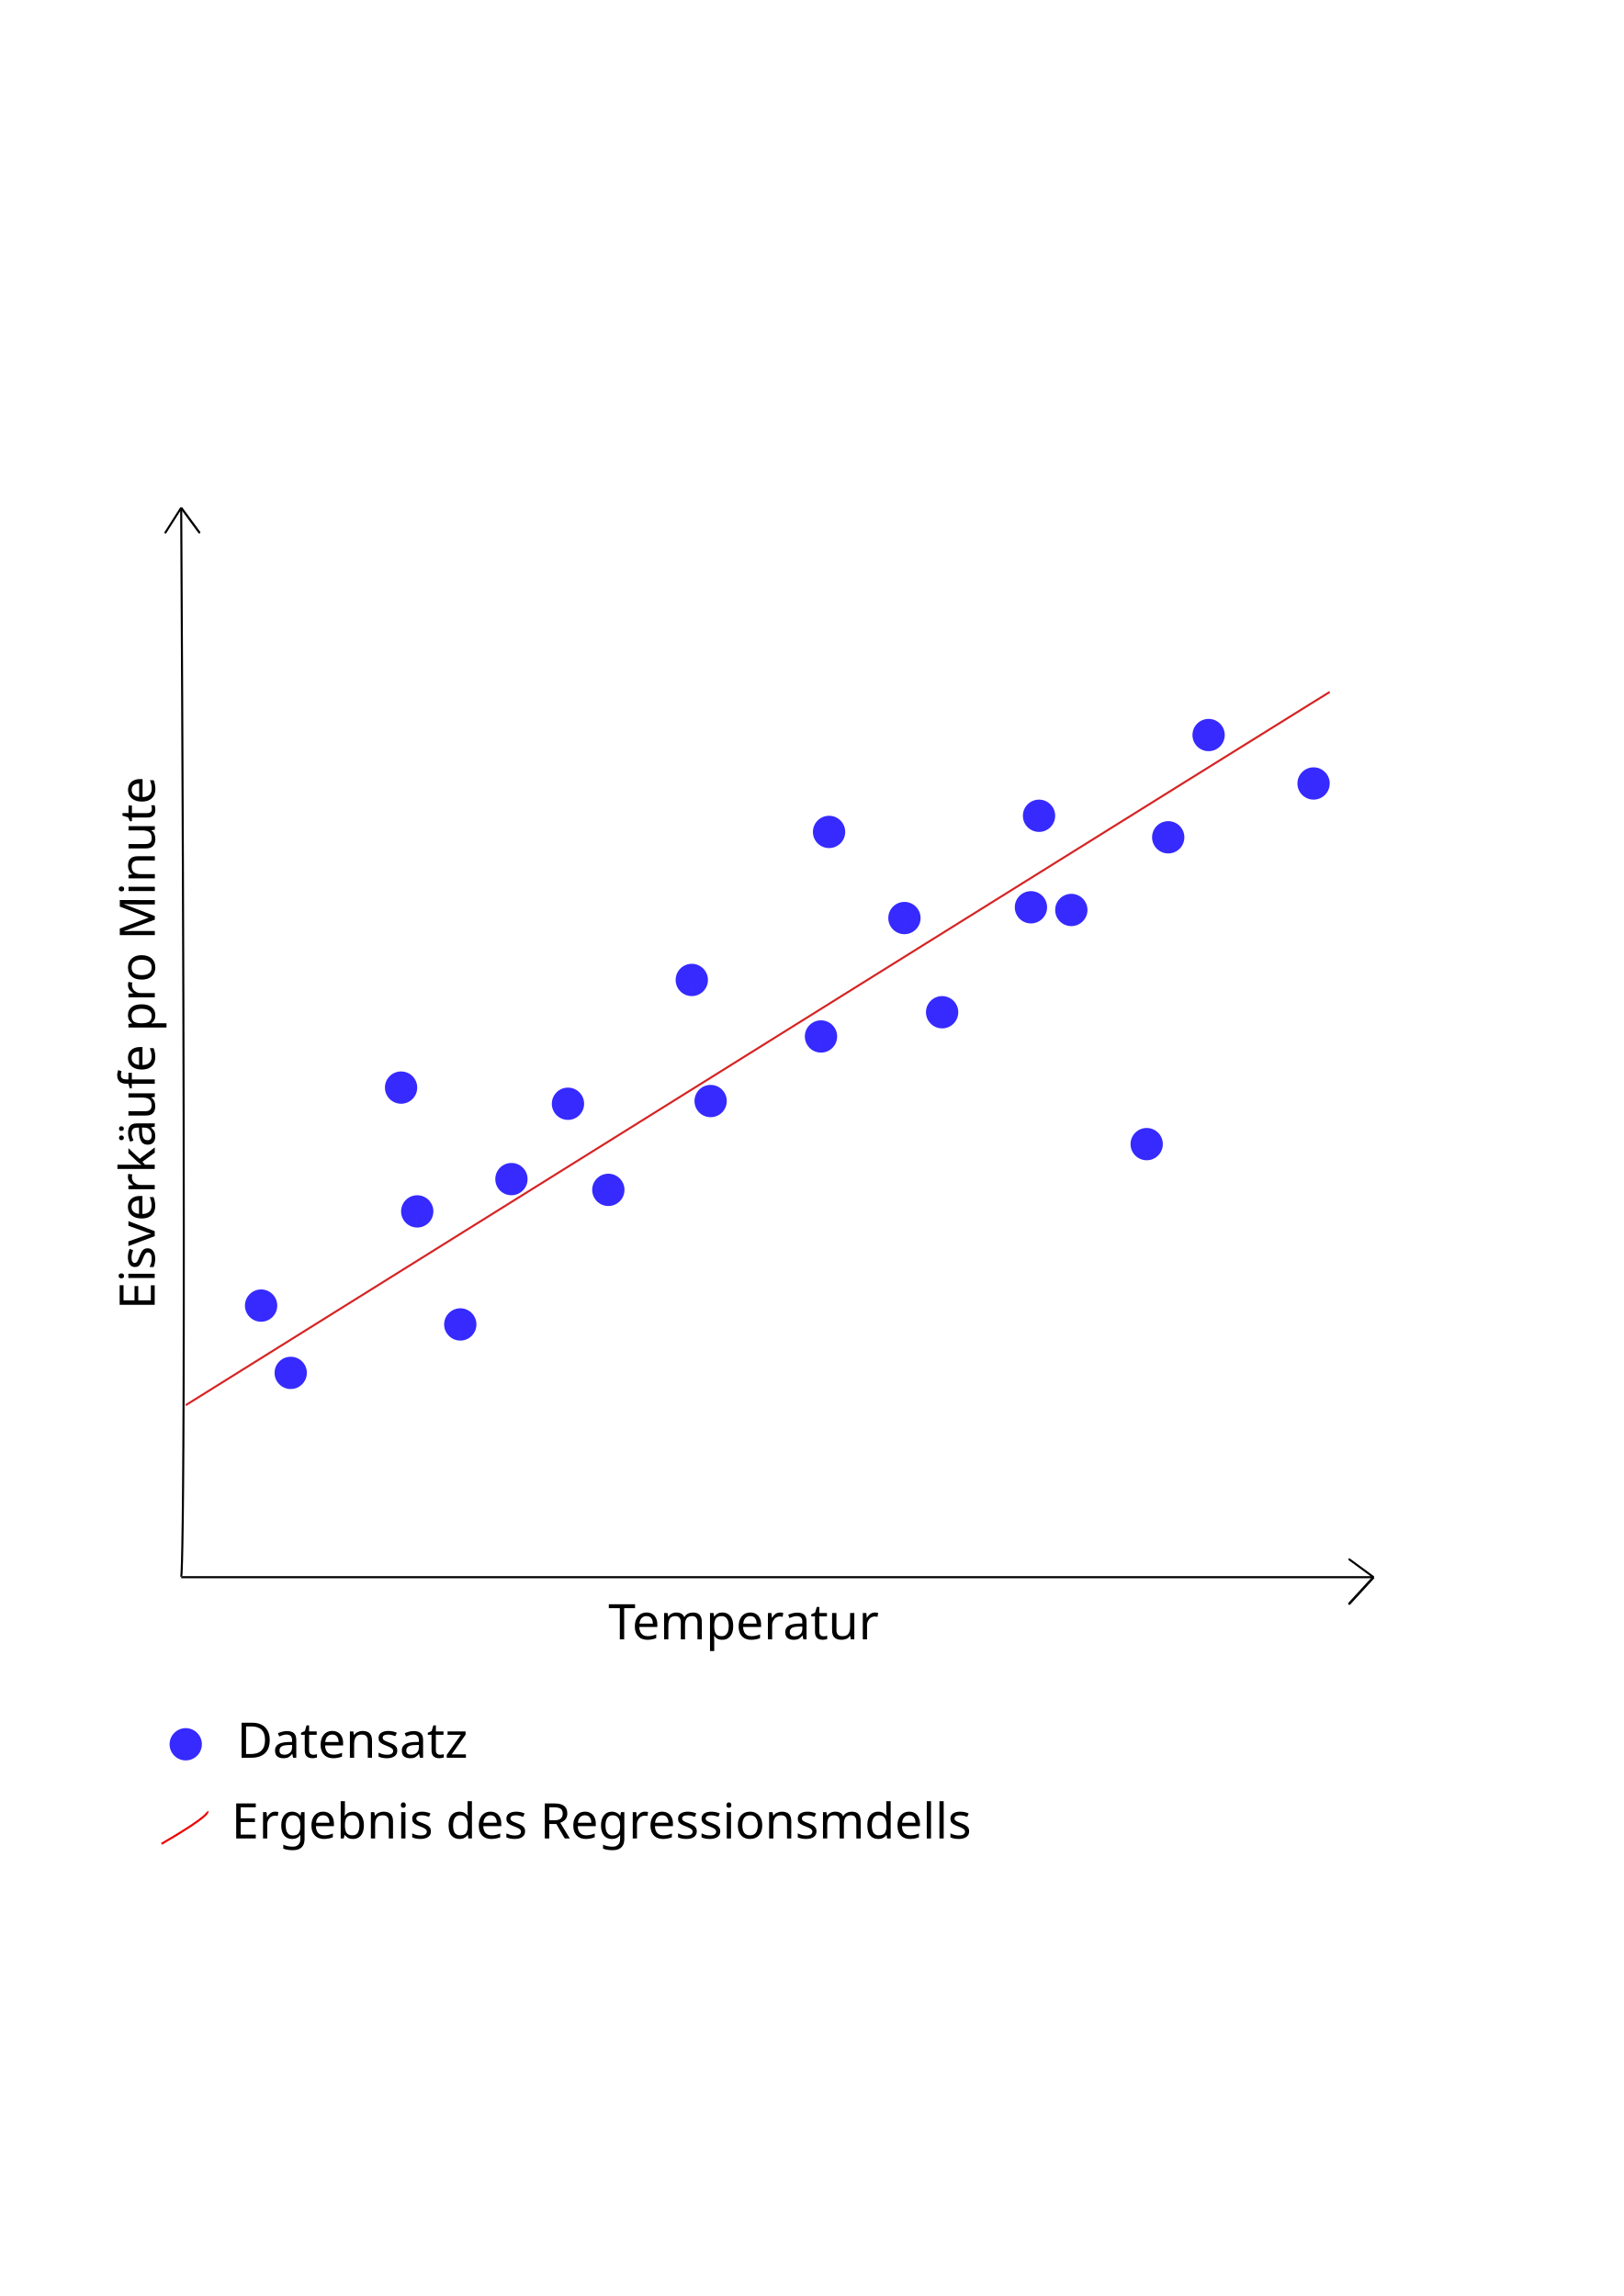
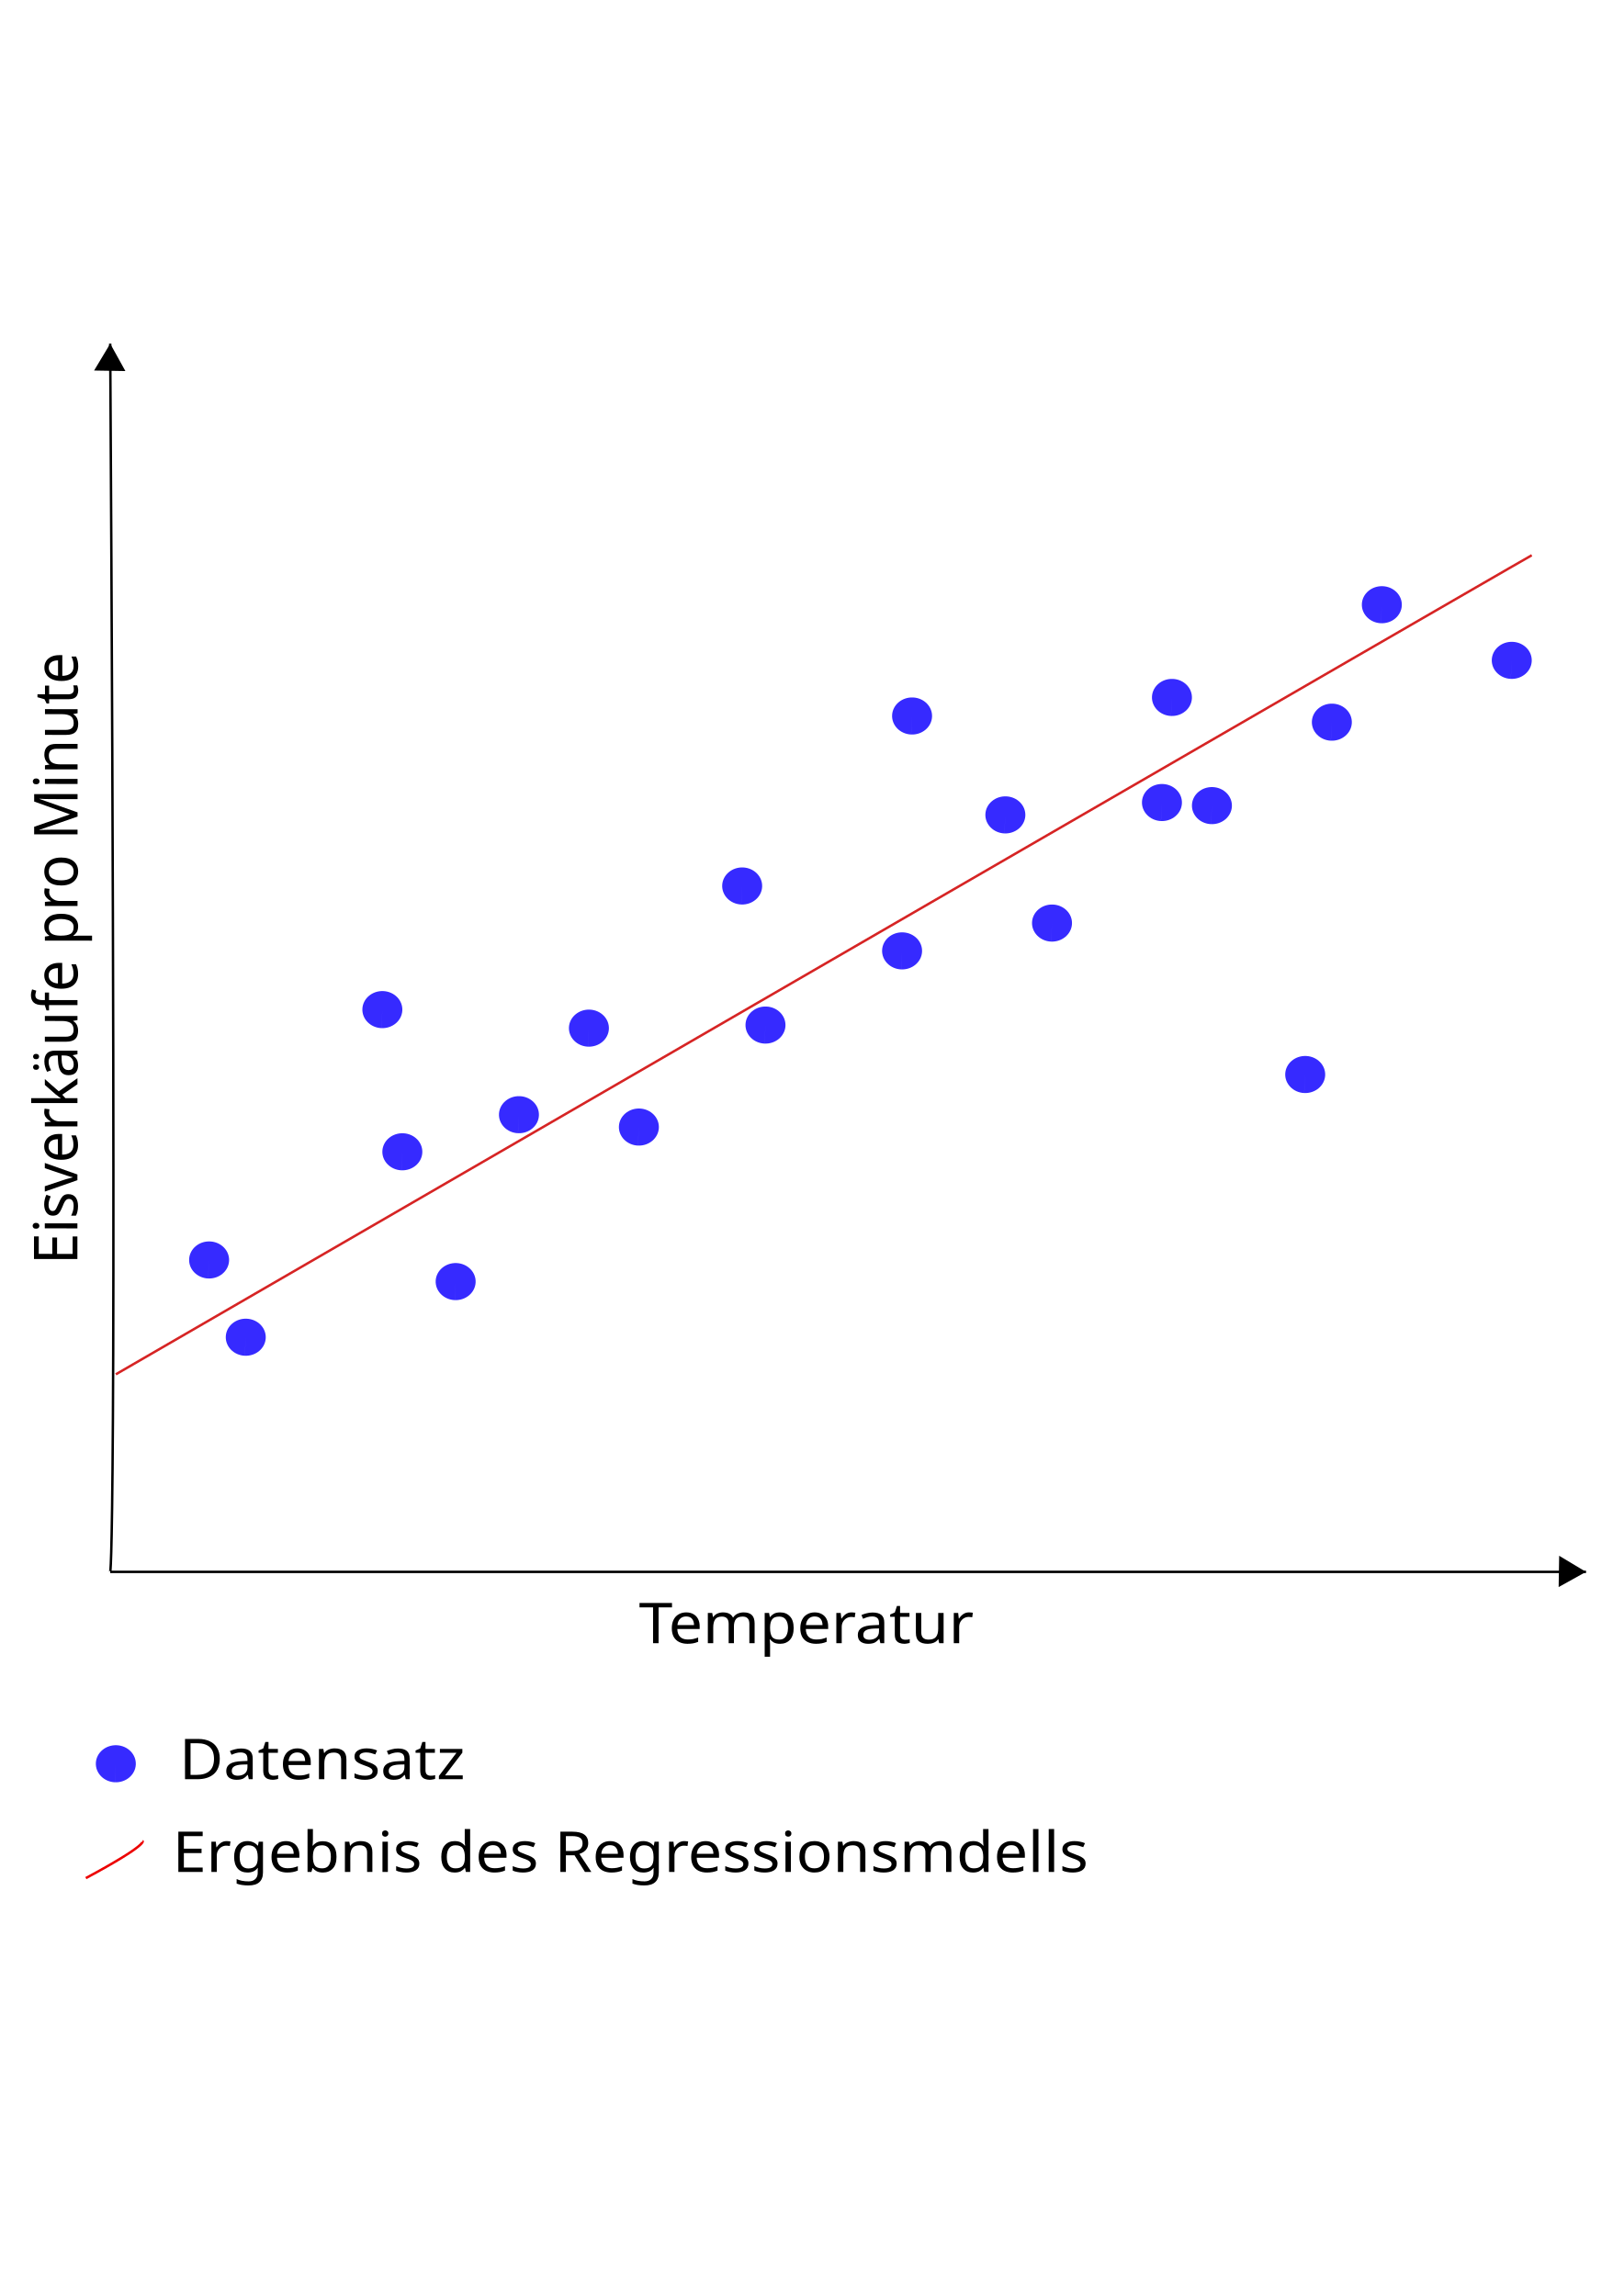
<svg xmlns="http://www.w3.org/2000/svg" width="210mm" height="297mm" viewBox="0 0 210 297" version="1.1" id="svg8">
  <defs id="defs2" />
  <g id="layer1">
-     <path style="fill:none;stroke:#000000;stroke-width:0.265px;stroke-linecap:butt;stroke-linejoin:miter;stroke-opacity:1" d="m 23.435,65.679 c 0.756,138.339 0,138.339 0,138.339 H 177.649" id="path10" />
-     <path style="fill:none;stroke:#000000;stroke-width:0.265px;stroke-linecap:butt;stroke-linejoin:miter;stroke-opacity:1" d="m 23.435,65.679 c -4.593,7.227 0,0 0,0 z" id="path14" />
-     <path style="fill:none;stroke:#000000;stroke-width:0.265px;stroke-linecap:butt;stroke-linejoin:miter;stroke-opacity:1" d="M 23.435,65.679 Z" id="path16" />
+     <path style="fill:none;stroke:#000000;stroke-width:0.315px;stroke-linecap:butt;stroke-linejoin:miter;stroke-opacity:1" d="m 14.253,44.458 c 0.936,158.871 0,158.871 0,158.871 H 205.125" id="path10" />
+     <path style="fill:none;stroke:#000000;stroke-width:0.315px;stroke-linecap:butt;stroke-linejoin:miter;stroke-opacity:1" d="M 14.253,44.458 Z" id="path16" />
    <path style="fill:none;stroke:#000000;stroke-width:0.265px;stroke-linecap:butt;stroke-linejoin:miter;stroke-opacity:1" d="m 23.435,65.679 v 0 0 0 0" id="path18" />
    <path style="fill:none;stroke:#000000;stroke-width:0.265px;stroke-linecap:butt;stroke-linejoin:miter;stroke-opacity:1" d="m 23.435,65.679 v 0 0" id="path20" />
-     <path style="fill:none;stroke:#000000;stroke-width:0.265px;stroke-linecap:butt;stroke-linejoin:miter;stroke-opacity:1" d="M 23.435,65.679 Z" id="path22" />
-     <path style="fill:none;stroke:#000000;stroke-width:0.283px;stroke-linecap:butt;stroke-linejoin:miter;stroke-opacity:1" d="m 23.427,65.672 c 5.291,7.2 0,0 0,0 z" id="path14-9" />
-     <path style="fill:none;stroke:#000000;stroke-width:0.265px;stroke-linecap:butt;stroke-linejoin:miter;stroke-opacity:1" d="m 177.649,204.018 c -7.062,-5.192 0,0 0,0 z" id="path57" />
-     <path id="path59" d="m 177.649,204.018 c -7.062,7.716 0,0 0,0 z" style="fill:none;stroke:#000000;stroke-width:0.323px;stroke-linecap:butt;stroke-linejoin:miter;stroke-opacity:1" />
+     <path style="fill:none;stroke:#000000;stroke-width:0.315px;stroke-linecap:butt;stroke-linejoin:miter;stroke-opacity:1" d="M 14.253,44.458 Z" id="path22" />
    <flowRoot xml:space="preserve" id="flowRoot7472" style="font-style:normal;font-weight:normal;font-size:40px;line-height:1.25;font-family:sans-serif;letter-spacing:0px;word-spacing:0px;fill:#000000;fill-opacity:1;stroke:none" transform="scale(0.2645833)">
      <flowRegion id="flowRegion7474">
        <rect id="rect7476" width="18.421" height="155.263" x="32.895" y="434.362" />
      </flowRegion>
      <flowPara id="flowPara7478">Eis</flowPara>
    </flowRoot>
-     <text xml:space="preserve" style="font-style:normal;font-weight:normal;font-size:10.583px;line-height:1.25;font-family:sans-serif;letter-spacing:0px;word-spacing:0px;fill:#000000;fill-opacity:1;stroke:none;stroke-width:0.265" x="-169.388" y="20.064" id="text7482" transform="rotate(-89.98027)">
-       <tspan id="tspan7480" x="-169.388" y="20.064" style="font-style:normal;font-variant:normal;font-weight:normal;font-stretch:normal;font-size:6.35px;font-family:sans-serif;-inkscape-font-specification:'sans-serif, Normal';font-variant-ligatures:normal;font-variant-caps:normal;font-variant-numeric:normal;font-feature-settings:normal;text-align:start;writing-mode:lr-tb;text-anchor:start;stroke-width:0.265">Eisverkäufe pro Minute</tspan>
+     <text xml:space="preserve" style="font-style:normal;font-weight:normal;font-size:12.618px;line-height:1.25;font-family:sans-serif;letter-spacing:0px;word-spacing:0px;fill:#000000;fill-opacity:1;stroke:none;stroke-width:0.315" x="-169.803" y="9.7" id="text7482" transform="matrix(3.575435e-4,-0.9632557,1.038146,3.3175088e-4,0,0)">
+       <tspan id="tspan7480" x="-169.803" y="9.7" style="font-style:normal;font-variant:normal;font-weight:normal;font-stretch:normal;font-size:7.571px;font-family:sans-serif;-inkscape-font-specification:'sans-serif, Normal';font-variant-ligatures:normal;font-variant-caps:normal;font-variant-numeric:normal;font-feature-settings:normal;text-align:start;writing-mode:lr-tb;text-anchor:start;stroke-width:0.315">Eisverkäufe pro Minute</tspan>
    </text>
    <flowRoot xml:space="preserve" id="flowRoot7488" style="font-style:normal;font-weight:normal;font-size:40px;line-height:1.25;font-family:sans-serif;letter-spacing:0px;word-spacing:0px;fill:#000000;fill-opacity:1;stroke:none" transform="scale(0.2645833)">
      <flowRegion id="flowRegion7490">
        <rect id="rect7492" width="503.947" height="40.789" x="131.579" y="779.099" />
      </flowRegion>
      <flowPara id="flowPara7494">Temperarur</flowPara>
    </flowRoot>
-     <text xml:space="preserve" style="font-style:normal;font-weight:normal;font-size:10.583px;line-height:1.25;font-family:sans-serif;letter-spacing:0px;word-spacing:0px;fill:#000000;fill-opacity:1;stroke:none;stroke-width:0.265" x="78.679" y="212.055" id="text7498">
-       <tspan id="tspan7496" x="78.679" y="212.055" style="font-style:normal;font-variant:normal;font-weight:normal;font-stretch:normal;font-size:6.35px;font-family:sans-serif;-inkscape-font-specification:'sans-serif, Normal';font-variant-ligatures:normal;font-variant-caps:normal;font-variant-numeric:normal;font-feature-settings:normal;text-align:start;writing-mode:lr-tb;text-anchor:start;stroke-width:0.265">Temperatur</tspan>
+     <text xml:space="preserve" style="font-style:normal;font-weight:normal;font-size:12.618px;line-height:1.25;font-family:sans-serif;letter-spacing:0px;word-spacing:0px;fill:#000000;fill-opacity:1;stroke:none;stroke-width:0.315" x="79.593" y="220.667" id="text7498" transform="scale(1.038146,0.9632557)">
+       <tspan id="tspan7496" x="79.593" y="220.667" style="font-style:normal;font-variant:normal;font-weight:normal;font-stretch:normal;font-size:7.571px;font-family:sans-serif;-inkscape-font-specification:'sans-serif, Normal';font-variant-ligatures:normal;font-variant-caps:normal;font-variant-numeric:normal;font-feature-settings:normal;text-align:start;writing-mode:lr-tb;text-anchor:start;stroke-width:0.315">Temperatur</tspan>
    </text>
-     <path style="fill:none;stroke:#d62424;stroke-width:0.265;stroke-linecap:butt;stroke-linejoin:miter;stroke-opacity:1;stroke-miterlimit:4;stroke-dasharray:none" d="M 24.021,181.767 C 171.283,89.859 171.979,89.511 171.979,89.511" id="path7500" />
-     <path style="fill:#362aff;fill-opacity:1;stroke:none;stroke-width:0.265;stroke-miterlimit:4;stroke-dasharray:none;stroke-opacity:1" id="path7512" d="m 33.664,170.972 a 2.089,2.089 0 0 1 -1.981,-2.191 2.089,2.089 0 0 1 2.19,-1.982 2.089,2.089 0 0 1 1.982,2.189 2.089,2.089 0 0 1 -2.189,1.983 l 0.103,-2.086 z" />
-     <path style="fill:#362aff;fill-opacity:1;stroke:none;stroke-width:0.265;stroke-miterlimit:4;stroke-dasharray:none;stroke-opacity:1" id="path7512-6" d="m 59.426,173.409 a 2.089,2.089 0 0 1 -1.981,-2.19 2.089,2.089 0 0 1 2.19,-1.982 2.089,2.089 0 0 1 1.982,2.189 2.089,2.089 0 0 1 -2.189,1.983 l 0.103,-2.086 z" />
-     <path style="fill:#362aff;fill-opacity:1;stroke:none;stroke-width:0.265;stroke-miterlimit:4;stroke-dasharray:none;stroke-opacity:1" id="path7512-7" d="m 53.856,158.787 a 2.089,2.089 0 0 1 -1.981,-2.19 2.089,2.089 0 0 1 2.19,-1.982 2.089,2.089 0 0 1 1.982,2.189 2.089,2.089 0 0 1 -2.189,1.983 l 0.103,-2.086 z" />
-     <path style="fill:#362aff;fill-opacity:1;stroke:none;stroke-width:0.265;stroke-miterlimit:4;stroke-dasharray:none;stroke-opacity:1" id="path7512-1" d="m 73.352,144.862 a 2.089,2.089 0 0 1 -1.981,-2.19 2.089,2.089 0 0 1 2.19,-1.982 2.089,2.089 0 0 1 1.982,2.189 2.089,2.089 0 0 1 -2.189,1.983 l 0.103,-2.086 z" />
-     <path style="fill:#362aff;fill-opacity:1;stroke:none;stroke-width:0.265;stroke-miterlimit:4;stroke-dasharray:none;stroke-opacity:1" id="path7512-4" d="m 91.803,144.514 a 2.089,2.089 0 0 1 -1.981,-2.191 2.089,2.089 0 0 1 2.19,-1.982 2.089,2.089 0 0 1 1.982,2.189 2.089,2.089 0 0 1 -2.189,1.983 l 0.103,-2.086 z" />
-     <path style="fill:#362aff;fill-opacity:1;stroke:none;stroke-width:0.265;stroke-miterlimit:4;stroke-dasharray:none;stroke-opacity:1" id="path7512-6-8" d="m 116.869,120.841 a 2.089,2.089 0 0 1 -1.981,-2.191 2.089,2.089 0 0 1 2.19,-1.982 2.089,2.089 0 0 1 1.982,2.189 2.089,2.089 0 0 1 -2.189,1.983 l 0.103,-2.086 z" />
-     <path style="fill:#362aff;fill-opacity:1;stroke:none;stroke-width:0.265;stroke-miterlimit:4;stroke-dasharray:none;stroke-opacity:1" id="path7512-6-7" d="m 150.986,110.396 a 2.089,2.089 0 0 1 -1.981,-2.19 2.089,2.089 0 0 1 2.19,-1.982 2.089,2.089 0 0 1 1.982,2.189 2.089,2.089 0 0 1 -2.189,1.983 l 0.103,-2.086 z" />
-     <path style="fill:#362aff;fill-opacity:1;stroke:none;stroke-width:0.265;stroke-miterlimit:4;stroke-dasharray:none;stroke-opacity:1" id="path7512-6-1" d="m 133.231,119.448 a 2.089,2.089 0 0 1 -1.981,-2.19 2.089,2.089 0 0 1 2.19,-1.982 2.089,2.089 0 0 1 1.982,2.189 2.089,2.089 0 0 1 -2.189,1.983 l 0.103,-2.086 z" />
-     <path style="fill:#362aff;fill-opacity:1;stroke:none;stroke-width:0.265;stroke-miterlimit:4;stroke-dasharray:none;stroke-opacity:1" id="path7512-6-9" d="m 106.077,136.159 a 2.089,2.089 0 0 1 -1.981,-2.19 2.089,2.089 0 0 1 2.19,-1.982 2.089,2.089 0 0 1 1.982,2.189 2.089,2.089 0 0 1 -2.189,1.983 l 0.103,-2.086 z" />
-     <path style="fill:#362aff;fill-opacity:1;stroke:none;stroke-width:0.265;stroke-miterlimit:4;stroke-dasharray:none;stroke-opacity:1" id="path7512-6-97" d="m 37.494,179.676 a 2.089,2.089 0 0 1 -1.981,-2.19 2.089,2.089 0 0 1 2.19,-1.982 2.089,2.089 0 0 1 1.982,2.189 2.089,2.089 0 0 1 -2.189,1.983 l 0.103,-2.086 z" />
-     <path style="fill:#362aff;fill-opacity:1;stroke:none;stroke-width:0.265;stroke-miterlimit:4;stroke-dasharray:none;stroke-opacity:1" id="path7512-6-4" d="m 66.041,154.61 a 2.089,2.089 0 0 1 -1.981,-2.191 2.089,2.089 0 0 1 2.19,-1.982 2.089,2.089 0 0 1 1.982,2.189 2.089,2.089 0 0 1 -2.189,1.983 l 0.103,-2.086 z" />
-     <path style="fill:#362aff;fill-opacity:1;stroke:none;stroke-width:0.265;stroke-miterlimit:4;stroke-dasharray:none;stroke-opacity:1" id="path7512-6-0" d="m 134.276,107.611 a 2.089,2.089 0 0 1 -1.981,-2.19 2.089,2.089 0 0 1 2.19,-1.982 2.089,2.089 0 0 1 1.982,2.189 2.089,2.089 0 0 1 -2.189,1.983 l 0.103,-2.086 z" />
-     <path style="fill:#362aff;fill-opacity:1;stroke:none;stroke-width:0.265;stroke-miterlimit:4;stroke-dasharray:none;stroke-opacity:1" id="path7512-6-08" d="m 121.743,133.025 a 2.089,2.089 0 0 1 -1.981,-2.191 2.089,2.089 0 0 1 2.19,-1.982 2.089,2.089 0 0 1 1.982,2.189 2.089,2.089 0 0 1 -2.189,1.983 l 0.103,-2.086 z" />
-     <path style="fill:#362aff;fill-opacity:1;stroke:none;stroke-width:0.265;stroke-miterlimit:4;stroke-dasharray:none;stroke-opacity:1" id="path7512-6-5" d="m 89.366,128.848 a 2.089,2.089 0 0 1 -1.981,-2.19 2.089,2.089 0 0 1 2.19,-1.982 2.089,2.089 0 0 1 1.982,2.189 2.089,2.089 0 0 1 -2.189,1.983 l 0.103,-2.086 z" />
-     <path style="fill:#362aff;fill-opacity:1;stroke:none;stroke-width:0.265;stroke-miterlimit:4;stroke-dasharray:none;stroke-opacity:1" id="path7512-6-3" d="m 169.785,103.434 a 2.089,2.089 0 0 1 -1.981,-2.191 2.089,2.089 0 0 1 2.19,-1.982 2.089,2.089 0 0 1 1.982,2.189 2.089,2.089 0 0 1 -2.189,1.983 l 0.103,-2.086 z" />
-     <path style="fill:#362aff;fill-opacity:1;stroke:none;stroke-width:0.265;stroke-miterlimit:4;stroke-dasharray:none;stroke-opacity:1" id="path7512-6-07" d="m 156.208,97.167 a 2.089,2.089 0 0 1 -1.981,-2.19 2.089,2.089 0 0 1 2.19,-1.982 2.089,2.089 0 0 1 1.982,2.189 2.089,2.089 0 0 1 -2.189,1.983 l 0.103,-2.086 z" />
-     <path style="fill:#362aff;fill-opacity:1;stroke:none;stroke-width:0.265;stroke-miterlimit:4;stroke-dasharray:none;stroke-opacity:1" id="path7512-6-32" d="m 78.574,156.002 a 2.089,2.089 0 0 1 -1.981,-2.19 2.089,2.089 0 0 1 2.19,-1.982 2.089,2.089 0 0 1 1.982,2.189 2.089,2.089 0 0 1 -2.189,1.983 l 0.103,-2.086 z" />
-     <path style="fill:#362aff;fill-opacity:1;stroke:none;stroke-width:0.265;stroke-miterlimit:4;stroke-dasharray:none;stroke-opacity:1" id="path7512-6-84" d="m 107.121,109.7 a 2.089,2.089 0 0 1 -1.981,-2.191 2.089,2.089 0 0 1 2.19,-1.982 2.089,2.089 0 0 1 1.982,2.189 2.089,2.089 0 0 1 -2.189,1.983 l 0.103,-2.086 z" />
-     <path style="fill:#362aff;fill-opacity:1;stroke:none;stroke-width:0.265;stroke-miterlimit:4;stroke-dasharray:none;stroke-opacity:1" id="path7512-6-85" d="m 148.201,150.084 a 2.089,2.089 0 0 1 -1.981,-2.19 2.089,2.089 0 0 1 2.19,-1.982 2.089,2.089 0 0 1 1.982,2.189 2.089,2.089 0 0 1 -2.189,1.983 l 0.103,-2.086 z" />
-     <path style="fill:#362aff;fill-opacity:1;stroke:none;stroke-width:0.265;stroke-miterlimit:4;stroke-dasharray:none;stroke-opacity:1" id="path7512-6-35" d="m 51.767,142.773 a 2.089,2.089 0 0 1 -1.981,-2.19 2.089,2.089 0 0 1 2.19,-1.982 2.089,2.089 0 0 1 1.982,2.189 2.089,2.089 0 0 1 -2.189,1.983 l 0.103,-2.086 z" />
-     <path style="fill:#362aff;fill-opacity:1;stroke:none;stroke-width:0.265;stroke-miterlimit:4;stroke-dasharray:none;stroke-opacity:1" id="path7512-6-73" d="m 138.453,119.796 a 2.089,2.089 0 0 1 -1.981,-2.191 2.089,2.089 0 0 1 2.19,-1.982 2.089,2.089 0 0 1 1.982,2.189 2.089,2.089 0 0 1 -2.189,1.983 l 0.103,-2.086 z" />
-     <path style="fill:#362aff;fill-opacity:1;stroke:none;stroke-width:0.265;stroke-miterlimit:4;stroke-dasharray:none;stroke-opacity:1" id="path7512-6-56" d="m 23.917,227.718 a 2.089,2.089 0 0 1 -1.981,-2.19 2.089,2.089 0 0 1 2.19,-1.982 2.089,2.089 0 0 1 1.982,2.189 2.089,2.089 0 0 1 -2.189,1.983 l 0.103,-2.086 z" />
-     <text xml:space="preserve" style="font-style:normal;font-weight:normal;font-size:10.583px;line-height:1.25;font-family:sans-serif;letter-spacing:0px;word-spacing:0px;fill:#000000;fill-opacity:1;stroke:none;stroke-width:0.265" x="30.636" y="227.373" id="text7689">
-       <tspan id="tspan7687" x="30.636" y="227.373" style="font-style:normal;font-variant:normal;font-weight:normal;font-stretch:normal;font-size:6.35px;font-family:sans-serif;-inkscape-font-specification:'sans-serif, Normal';font-variant-ligatures:normal;font-variant-caps:normal;font-variant-numeric:normal;font-feature-settings:normal;text-align:start;writing-mode:lr-tb;text-anchor:start;stroke-width:0.265">Datensatz</tspan>
+     <path style="fill:none;stroke:#d62424;stroke-width:0.316;stroke-linecap:butt;stroke-linejoin:miter;stroke-miterlimit:4;stroke-dasharray:none;stroke-opacity:1" d="M 14.98,177.776 C 197.246,72.227 198.107,71.827 198.107,71.827" id="path7500" />
+     <path style="fill:#362aff;fill-opacity:1;stroke:none;stroke-width:0.316;stroke-miterlimit:4;stroke-dasharray:none;stroke-opacity:1" id="path7512" d="m 26.915,165.379 a 2.585,2.399 0 0 1 -2.452,-2.516 2.585,2.399 0 0 1 2.711,-2.276 2.585,2.399 0 0 1 2.454,2.514 2.585,2.399 0 0 1 -2.709,2.277 l 0.127,-2.396 z" />
+     <path style="fill:#362aff;fill-opacity:1;stroke:none;stroke-width:0.316;stroke-miterlimit:4;stroke-dasharray:none;stroke-opacity:1" id="path7512-6" d="m 58.801,168.177 a 2.585,2.399 0 0 1 -2.452,-2.516 2.585,2.399 0 0 1 2.711,-2.276 2.585,2.399 0 0 1 2.454,2.514 2.585,2.399 0 0 1 -2.709,2.277 l 0.127,-2.396 z" />
+     <path style="fill:#362aff;fill-opacity:1;stroke:none;stroke-width:0.316;stroke-miterlimit:4;stroke-dasharray:none;stroke-opacity:1" id="path7512-7" d="m 51.906,151.386 a 2.585,2.399 0 0 1 -2.452,-2.516 2.585,2.399 0 0 1 2.711,-2.276 2.585,2.399 0 0 1 2.454,2.514 2.585,2.399 0 0 1 -2.709,2.277 l 0.127,-2.396 z" />
+     <path style="fill:#362aff;fill-opacity:1;stroke:none;stroke-width:0.316;stroke-miterlimit:4;stroke-dasharray:none;stroke-opacity:1" id="path7512-1" d="m 76.036,135.393 a 2.585,2.399 0 0 1 -2.452,-2.516 2.585,2.399 0 0 1 2.711,-2.276 2.585,2.399 0 0 1 2.454,2.514 2.585,2.399 0 0 1 -2.709,2.277 l 0.127,-2.396 z" />
+     <path style="fill:#362aff;fill-opacity:1;stroke:none;stroke-width:0.316;stroke-miterlimit:4;stroke-dasharray:none;stroke-opacity:1" id="path7512-4" d="m 98.873,134.994 a 2.585,2.399 0 0 1 -2.452,-2.516 2.585,2.399 0 0 1 2.711,-2.276 2.585,2.399 0 0 1 2.454,2.514 2.585,2.399 0 0 1 -2.709,2.277 l 0.127,-2.396 z" />
+     <path style="fill:#362aff;fill-opacity:1;stroke:none;stroke-width:0.316;stroke-miterlimit:4;stroke-dasharray:none;stroke-opacity:1" id="path7512-6-8" d="m 129.897,107.807 a 2.585,2.399 0 0 1 -2.452,-2.516 2.585,2.399 0 0 1 2.711,-2.276 2.585,2.399 0 0 1 2.454,2.514 2.585,2.399 0 0 1 -2.709,2.277 l 0.127,-2.396 z" />
+     <path style="fill:#362aff;fill-opacity:1;stroke:none;stroke-width:0.316;stroke-miterlimit:4;stroke-dasharray:none;stroke-opacity:1" id="path7512-6-7" d="m 172.124,95.813 a 2.585,2.399 0 0 1 -2.452,-2.516 2.585,2.399 0 0 1 2.711,-2.276 2.585,2.399 0 0 1 2.454,2.514 2.585,2.399 0 0 1 -2.709,2.277 l 0.127,-2.396 z" />
+     <path style="fill:#362aff;fill-opacity:1;stroke:none;stroke-width:0.316;stroke-miterlimit:4;stroke-dasharray:none;stroke-opacity:1" id="path7512-6-1" d="m 150.149,106.208 a 2.585,2.399 0 0 1 -2.452,-2.516 2.585,2.399 0 0 1 2.711,-2.276 2.585,2.399 0 0 1 2.454,2.514 2.585,2.399 0 0 1 -2.709,2.277 l 0.127,-2.396 z" />
+     <path style="fill:#362aff;fill-opacity:1;stroke:none;stroke-width:0.316;stroke-miterlimit:4;stroke-dasharray:none;stroke-opacity:1" id="path7512-6-9" d="m 116.54,125.398 a 2.585,2.399 0 0 1 -2.452,-2.516 2.585,2.399 0 0 1 2.711,-2.276 2.585,2.399 0 0 1 2.454,2.514 2.585,2.399 0 0 1 -2.709,2.277 l 0.127,-2.396 z" />
+     <path style="fill:#362aff;fill-opacity:1;stroke:none;stroke-width:0.316;stroke-miterlimit:4;stroke-dasharray:none;stroke-opacity:1" id="path7512-6-97" d="m 31.655,175.374 a 2.585,2.399 0 0 1 -2.452,-2.516 2.585,2.399 0 0 1 2.711,-2.276 2.585,2.399 0 0 1 2.454,2.514 2.585,2.399 0 0 1 -2.709,2.277 l 0.127,-2.396 z" />
+     <path style="fill:#362aff;fill-opacity:1;stroke:none;stroke-width:0.316;stroke-miterlimit:4;stroke-dasharray:none;stroke-opacity:1" id="path7512-6-4" d="m 66.987,146.588 a 2.585,2.399 0 0 1 -2.452,-2.516 2.585,2.399 0 0 1 2.711,-2.276 2.585,2.399 0 0 1 2.454,2.514 2.585,2.399 0 0 1 -2.709,2.277 l 0.127,-2.396 z" />
+     <path style="fill:#362aff;fill-opacity:1;stroke:none;stroke-width:0.316;stroke-miterlimit:4;stroke-dasharray:none;stroke-opacity:1" id="path7512-6-0" d="m 151.442,92.614 a 2.585,2.399 0 0 1 -2.452,-2.516 2.585,2.399 0 0 1 2.711,-2.276 2.585,2.399 0 0 1 2.454,2.514 2.585,2.399 0 0 1 -2.709,2.277 l 0.127,-2.396 z" />
+     <path style="fill:#362aff;fill-opacity:1;stroke:none;stroke-width:0.316;stroke-miterlimit:4;stroke-dasharray:none;stroke-opacity:1" id="path7512-6-08" d="m 135.93,121.8 a 2.585,2.399 0 0 1 -2.452,-2.516 2.585,2.399 0 0 1 2.711,-2.276 2.585,2.399 0 0 1 2.454,2.514 2.585,2.399 0 0 1 -2.709,2.277 l 0.127,-2.396 z" />
+     <path style="fill:#362aff;fill-opacity:1;stroke:none;stroke-width:0.316;stroke-miterlimit:4;stroke-dasharray:none;stroke-opacity:1" id="path7512-6-5" d="m 95.857,117.002 a 2.585,2.399 0 0 1 -2.452,-2.516 2.585,2.399 0 0 1 2.711,-2.276 2.585,2.399 0 0 1 2.454,2.514 2.585,2.399 0 0 1 -2.709,2.277 l 0.127,-2.396 z" />
+     <path style="fill:#362aff;fill-opacity:1;stroke:none;stroke-width:0.316;stroke-miterlimit:4;stroke-dasharray:none;stroke-opacity:1" id="path7512-6-3" d="m 195.392,87.817 a 2.585,2.399 0 0 1 -2.452,-2.516 2.585,2.399 0 0 1 2.711,-2.276 2.585,2.399 0 0 1 2.454,2.514 2.585,2.399 0 0 1 -2.709,2.277 l 0.127,-2.396 z" />
+     <path style="fill:#362aff;fill-opacity:1;stroke:none;stroke-width:0.316;stroke-miterlimit:4;stroke-dasharray:none;stroke-opacity:1" id="path7512-6-07" d="m 178.588,80.62 a 2.585,2.399 0 0 1 -2.452,-2.516 2.585,2.399 0 0 1 2.711,-2.276 2.585,2.399 0 0 1 2.454,2.514 2.585,2.399 0 0 1 -2.709,2.277 l 0.127,-2.396 z" />
+     <path style="fill:#362aff;fill-opacity:1;stroke:none;stroke-width:0.316;stroke-miterlimit:4;stroke-dasharray:none;stroke-opacity:1" id="path7512-6-32" d="m 82.499,148.187 a 2.585,2.399 0 0 1 -2.452,-2.516 2.585,2.399 0 0 1 2.711,-2.276 2.585,2.399 0 0 1 2.454,2.514 2.585,2.399 0 0 1 -2.709,2.277 l 0.127,-2.396 z" />
+     <path style="fill:#362aff;fill-opacity:1;stroke:none;stroke-width:0.316;stroke-miterlimit:4;stroke-dasharray:none;stroke-opacity:1" id="path7512-6-84" d="m 117.832,95.013 a 2.585,2.399 0 0 1 -2.452,-2.516 2.585,2.399 0 0 1 2.711,-2.276 2.585,2.399 0 0 1 2.454,2.514 2.585,2.399 0 0 1 -2.709,2.277 l 0.127,-2.396 z" />
+     <path style="fill:#362aff;fill-opacity:1;stroke:none;stroke-width:0.316;stroke-miterlimit:4;stroke-dasharray:none;stroke-opacity:1" id="path7512-6-85" d="m 168.677,141.39 a 2.585,2.399 0 0 1 -2.452,-2.516 2.585,2.399 0 0 1 2.711,-2.276 2.585,2.399 0 0 1 2.454,2.514 2.585,2.399 0 0 1 -2.709,2.277 l 0.127,-2.396 z" />
+     <path style="fill:#362aff;fill-opacity:1;stroke:none;stroke-width:0.316;stroke-miterlimit:4;stroke-dasharray:none;stroke-opacity:1" id="path7512-6-35" d="m 49.321,132.995 a 2.585,2.399 0 0 1 -2.452,-2.516 2.585,2.399 0 0 1 2.711,-2.276 2.585,2.399 0 0 1 2.454,2.514 2.585,2.399 0 0 1 -2.709,2.277 l 0.127,-2.396 z" />
+     <path style="fill:#362aff;fill-opacity:1;stroke:none;stroke-width:0.316;stroke-miterlimit:4;stroke-dasharray:none;stroke-opacity:1" id="path7512-6-73" d="m 156.612,106.607 a 2.585,2.399 0 0 1 -2.452,-2.516 2.585,2.399 0 0 1 2.711,-2.276 2.585,2.399 0 0 1 2.454,2.514 2.585,2.399 0 0 1 -2.709,2.277 l 0.127,-2.396 z" />
+     <path style="fill:#362aff;fill-opacity:1;stroke:none;stroke-width:0.316;stroke-miterlimit:4;stroke-dasharray:none;stroke-opacity:1" id="path7512-6-56" d="m 14.85,230.547 a 2.585,2.399 0 0 1 -2.452,-2.516 2.585,2.399 0 0 1 2.711,-2.276 2.585,2.399 0 0 1 2.454,2.514 2.585,2.399 0 0 1 -2.709,2.277 l 0.127,-2.396 z" />
+     <text xml:space="preserve" style="font-style:normal;font-weight:normal;font-size:12.618px;line-height:1.25;font-family:sans-serif;letter-spacing:0px;word-spacing:0px;fill:#000000;fill-opacity:1;stroke:none;stroke-width:0.315" x="22.315" y="238.93" id="text7689" transform="scale(1.038146,0.9632557)">
+       <tspan id="tspan7687" x="22.315" y="238.93" style="font-style:normal;font-variant:normal;font-weight:normal;font-stretch:normal;font-size:7.571px;font-family:sans-serif;-inkscape-font-specification:'sans-serif, Normal';font-variant-ligatures:normal;font-variant-caps:normal;font-variant-numeric:normal;font-feature-settings:normal;text-align:start;writing-mode:lr-tb;text-anchor:start;stroke-width:0.315">Datensatz</tspan>
    </text>
-     <text xml:space="preserve" style="font-style:normal;font-weight:normal;font-size:10.583px;line-height:1.25;font-family:sans-serif;letter-spacing:0px;word-spacing:0px;fill:#000000;fill-opacity:1;stroke:none;stroke-width:0.265" x="29.94" y="237.817" id="text7693">
-       <tspan id="tspan7691" x="29.94" y="237.817" style="font-style:normal;font-variant:normal;font-weight:normal;font-stretch:normal;font-size:6.35px;font-family:sans-serif;-inkscape-font-specification:'sans-serif, Normal';font-variant-ligatures:normal;font-variant-caps:normal;font-variant-numeric:normal;font-feature-settings:normal;text-align:start;writing-mode:lr-tb;text-anchor:start;stroke-width:0.265">Ergebnis des Regressionsmdells</tspan>
+     <text xml:space="preserve" style="font-style:normal;font-weight:normal;font-size:12.618px;line-height:1.25;font-family:sans-serif;letter-spacing:0px;word-spacing:0px;fill:#000000;fill-opacity:1;stroke:none;stroke-width:0.315" x="21.485" y="251.381" id="text7693" transform="scale(1.038146,0.9632557)">
+       <tspan id="tspan7691" x="21.485" y="251.381" style="font-style:normal;font-variant:normal;font-weight:normal;font-stretch:normal;font-size:7.571px;font-family:sans-serif;-inkscape-font-specification:'sans-serif, Normal';font-variant-ligatures:normal;font-variant-caps:normal;font-variant-numeric:normal;font-feature-settings:normal;text-align:start;writing-mode:lr-tb;text-anchor:start;stroke-width:0.315">Ergebnis des Regressionsmdells</tspan>
    </text>
-     <path style="fill:none;stroke:#ec0000;stroke-width:0.265px;stroke-linecap:butt;stroke-linejoin:miter;stroke-opacity:1" d="m 20.888,238.513 c 6.615,-3.829 5.918,-4.178 5.918,-4.178" id="path7695" />
+     <path style="fill:none;stroke:#ec0000;stroke-width:0.315px;stroke-linecap:butt;stroke-linejoin:miter;stroke-opacity:1" d="m 11.102,242.944 c 8.187,-4.398 7.325,-4.798 7.325,-4.798" id="path7695" />
+     <path style="fill:#000000;fill-opacity:1;stroke:none;stroke-width:0.265;stroke-miterlimit:4;stroke-dasharray:2.117, 1.058;stroke-dashoffset:0;stroke-opacity:1" id="path9479" d="m 16.218,47.998 -2.024,-0.034 -2.024,-0.034 1.042,-1.736 1.042,-1.736 0.983,1.77 z" />
+     <path style="fill:#000000;fill-opacity:1;stroke:none;stroke-width:0.265;stroke-miterlimit:4;stroke-dasharray:2.117, 1.058;stroke-dashoffset:0;stroke-opacity:1" id="path9479-6" d="m 176.44,181.796 -2.024,-0.034 -2.024,-0.034 1.042,-1.736 1.042,-1.736 0.983,1.77 z" transform="rotate(90,177.2636,206.1175)" />
  </g>
</svg>
